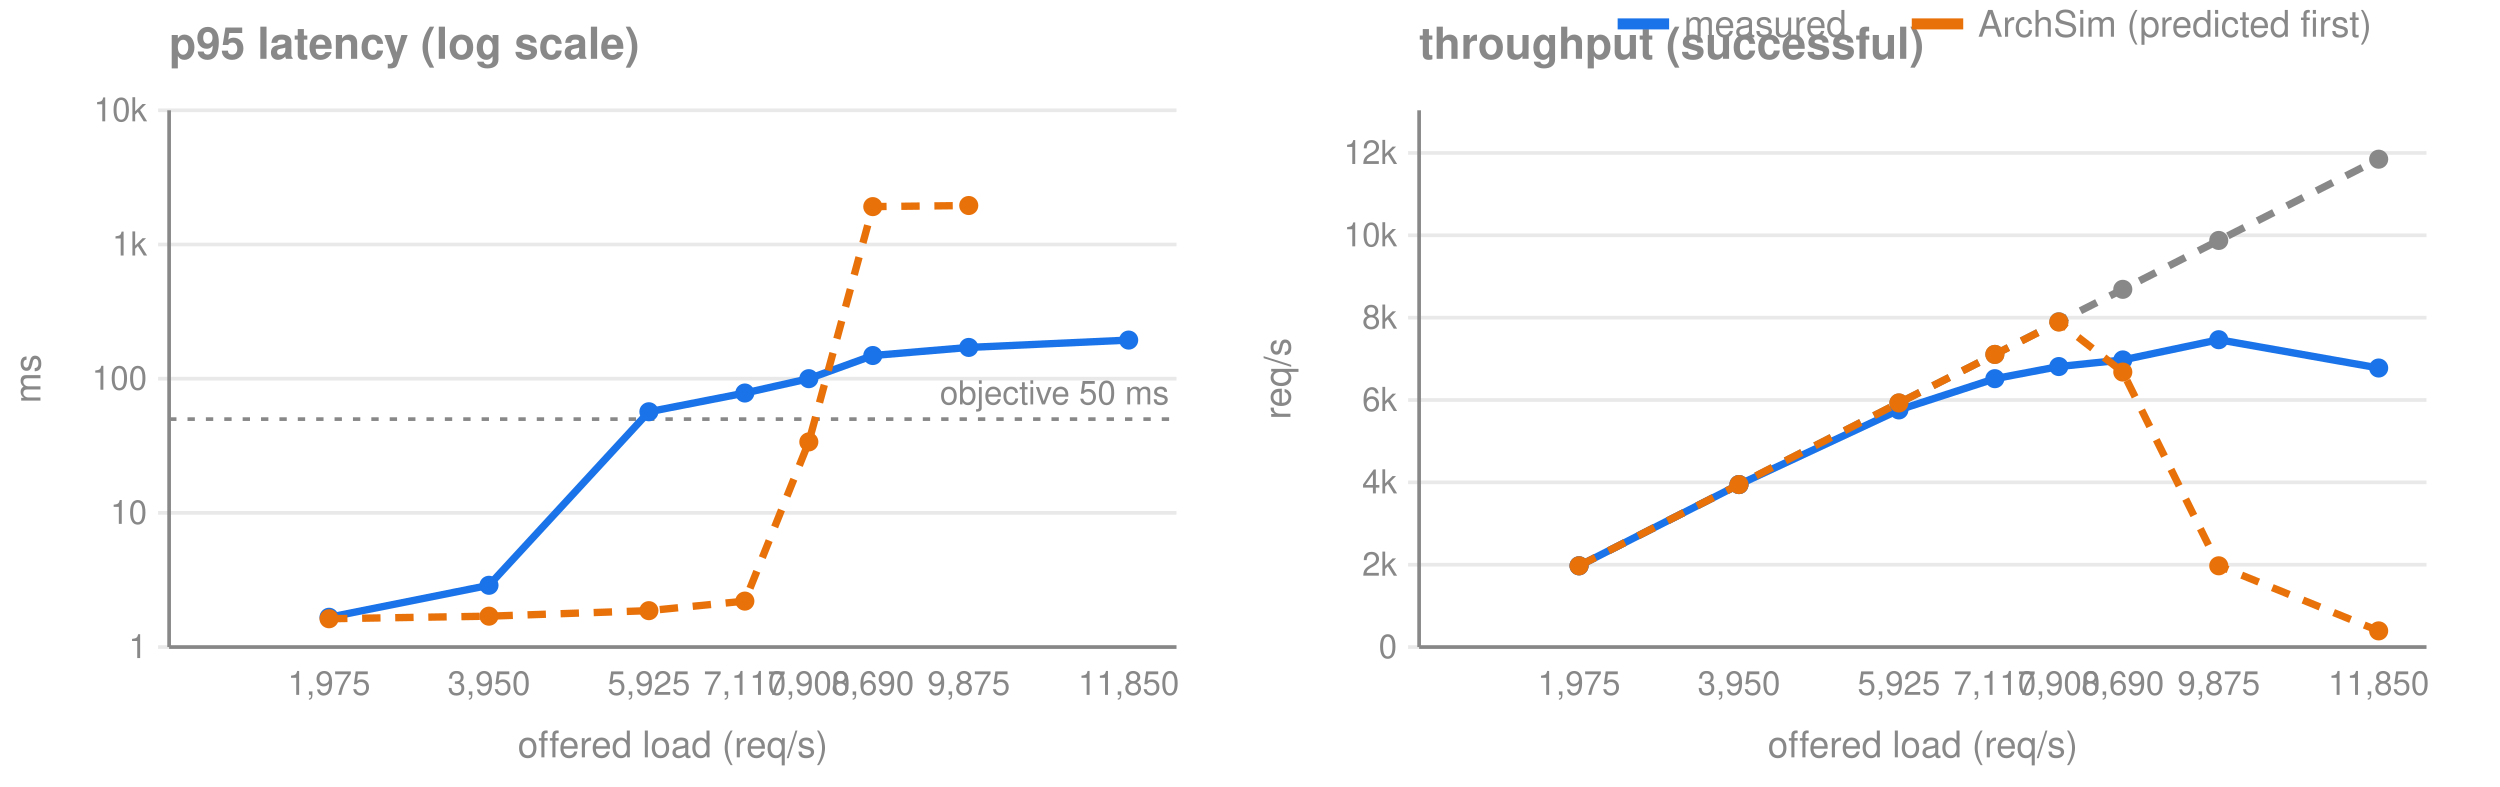
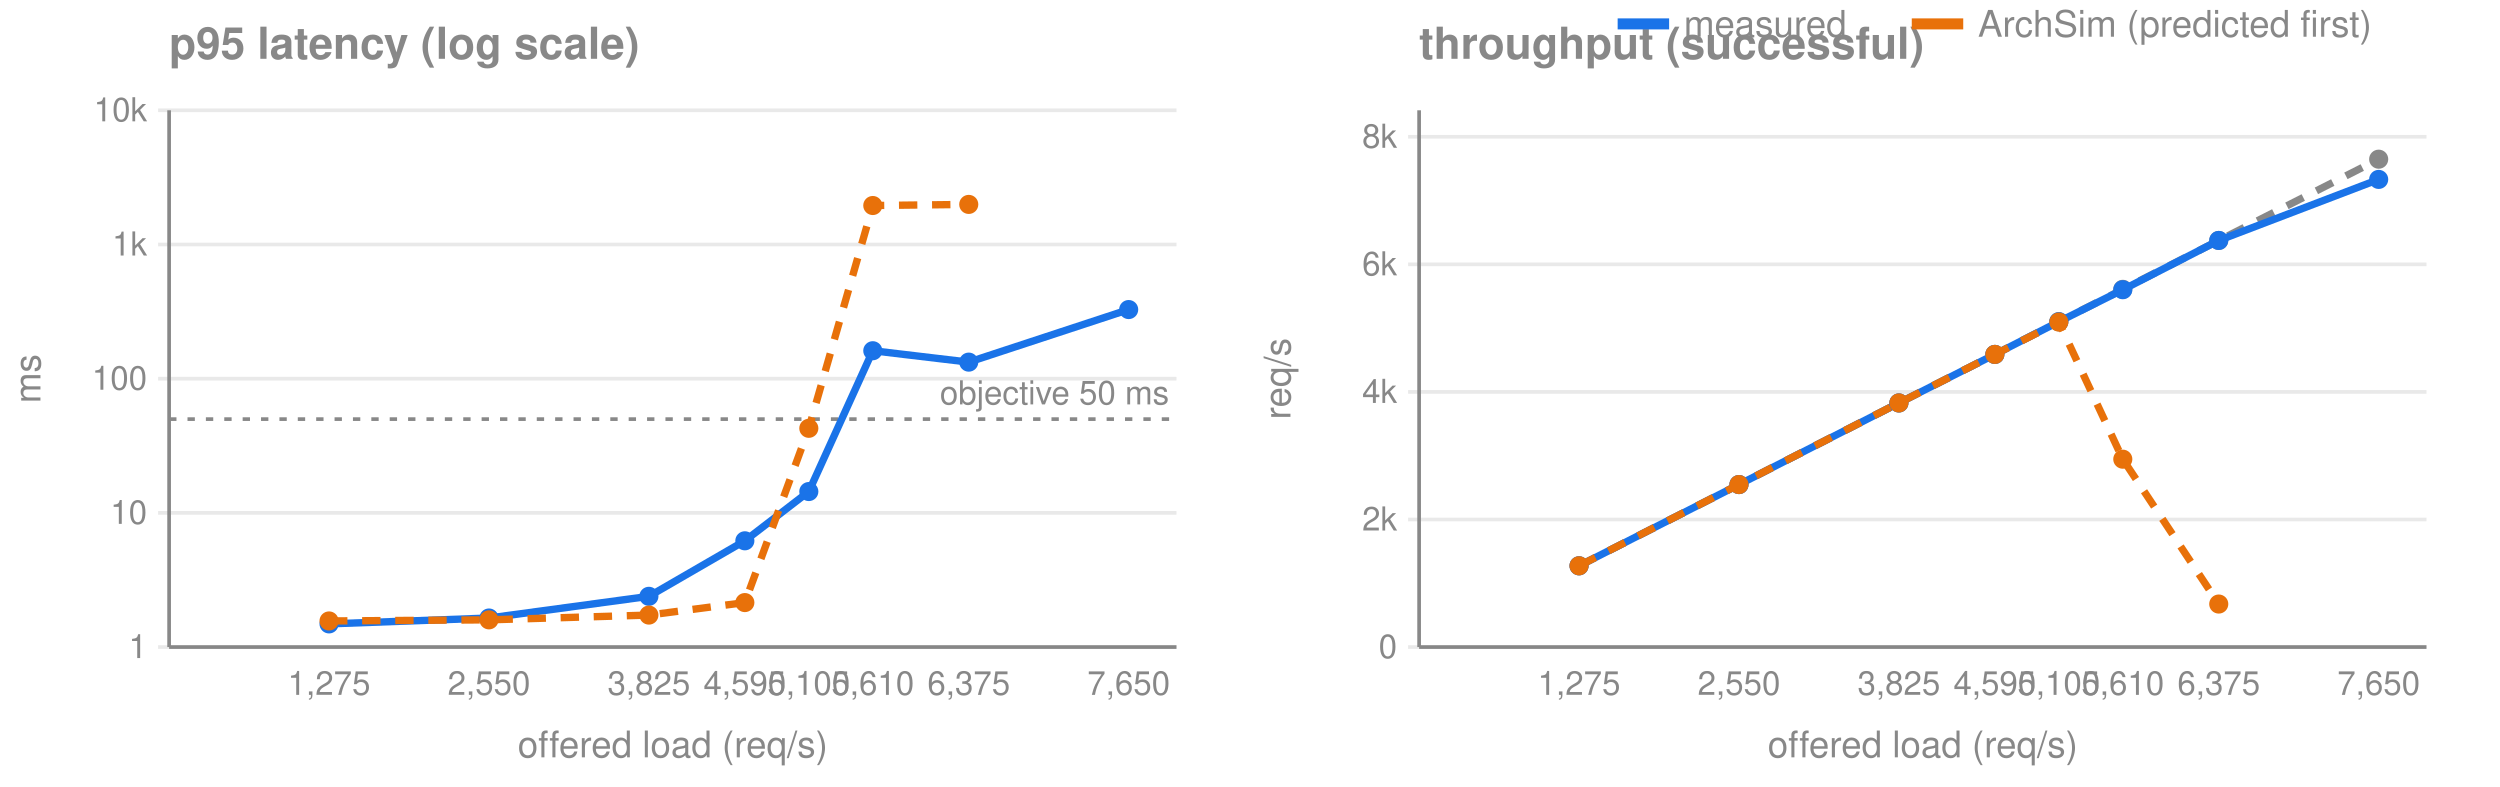
<svg xmlns="http://www.w3.org/2000/svg" viewBox="0 0 680 214" width="680" height="214" font-family="-apple-system, Segoe UI, Helvetica, Arial, sans-serif">
  <text x="46.0" y="16" font-size="12" font-weight="600" fill="#888888">p95 latency (log scale)</text>
  <line x1="46.0" y1="176.0" x2="320.0" y2="176.0" stroke="#888888" stroke-width="1" />
  <line x1="46.0" y1="30.0" x2="46.0" y2="176.0" stroke="#888888" stroke-width="1" />
  <line x1="43.0" y1="176.0" x2="320.0" y2="176.0" stroke="#888888" stroke-opacity="0.18" />
  <text x="40.0" y="179.0" font-size="9" text-anchor="end" fill="#888888">1</text>
  <line x1="43.0" y1="139.5" x2="320.0" y2="139.5" stroke="#888888" stroke-opacity="0.18" />
  <text x="40.0" y="142.5" font-size="9" text-anchor="end" fill="#888888">10</text>
  <line x1="43.0" y1="103.0" x2="320.0" y2="103.0" stroke="#888888" stroke-opacity="0.18" />
  <text x="40.0" y="106.0" font-size="9" text-anchor="end" fill="#888888">100</text>
  <line x1="43.0" y1="66.5" x2="320.0" y2="66.5" stroke="#888888" stroke-opacity="0.18" />
  <text x="40.0" y="69.5" font-size="9" text-anchor="end" fill="#888888">1k</text>
  <line x1="43.0" y1="30.0" x2="320.0" y2="30.0" stroke="#888888" stroke-opacity="0.18" />
  <text x="40.0" y="33.0" font-size="9" text-anchor="end" fill="#888888">10k</text>
-   <text x="89.5" y="189.0" font-size="9" text-anchor="middle" fill="#888888">1,975</text>
-   <text x="133.0" y="189.0" font-size="9" text-anchor="middle" fill="#888888">3,950</text>
-   <text x="176.5" y="189.0" font-size="9" text-anchor="middle" fill="#888888">5,925</text>
-   <text x="202.6" y="189.0" font-size="9" text-anchor="middle" fill="#888888">7,110</text>
-   <text x="220.0" y="189.0" font-size="9" text-anchor="middle" fill="#888888">7,900</text>
-   <text x="237.4" y="189.0" font-size="9" text-anchor="middle" fill="#888888">8,690</text>
-   <text x="263.5" y="189.0" font-size="9" text-anchor="middle" fill="#888888">9,875</text>
-   <text x="307.0" y="189.0" font-size="9" text-anchor="middle" fill="#888888">11,850</text>
+   <text x="89.5" y="189.0" font-size="9" text-anchor="middle" fill="#888888">1,275</text>
+   <text x="133.0" y="189.0" font-size="9" text-anchor="middle" fill="#888888">2,550</text>
+   <text x="176.5" y="189.0" font-size="9" text-anchor="middle" fill="#888888">3,825</text>
+   <text x="202.6" y="189.0" font-size="9" text-anchor="middle" fill="#888888">4,590</text>
+   <text x="220.0" y="189.0" font-size="9" text-anchor="middle" fill="#888888">5,100</text>
+   <text x="237.4" y="189.0" font-size="9" text-anchor="middle" fill="#888888">5,610</text>
+   <text x="263.5" y="189.0" font-size="9" text-anchor="middle" fill="#888888">6,375</text>
+   <text x="307.0" y="189.0" font-size="9" text-anchor="middle" fill="#888888">7,650</text>
  <text x="183.0" y="206.0" font-size="10" text-anchor="middle" fill="#888888">offered load (req/s)</text>
  <text x="11" y="103.0" font-size="10" text-anchor="middle" fill="#888888" transform="rotate(-90 11 103.0)">ms</text>
  <line x1="46.0" y1="114.0" x2="320.0" y2="114.0" stroke="#888888" stroke-dasharray="2 3" />
  <text x="318.0" y="110.0" font-size="9" text-anchor="end" fill="#888888">objective 50 ms</text>
-   <polyline points="89.5,167.9 133.0,159.2 176.5,112.0 202.6,106.9 220.0,103.0 237.4,96.7 263.5,94.5 307.0,92.5" fill="none" stroke="#1a73e8" stroke-width="2" />
-   <circle cx="89.5" cy="167.9" r="2.6" fill="#1a73e8" />
-   <circle cx="133.0" cy="159.2" r="2.6" fill="#1a73e8" />
-   <circle cx="176.5" cy="112.0" r="2.6" fill="#1a73e8" />
-   <circle cx="202.6" cy="106.9" r="2.6" fill="#1a73e8" />
-   <circle cx="220.0" cy="103.0" r="2.6" fill="#1a73e8" />
-   <circle cx="237.4" cy="96.7" r="2.6" fill="#1a73e8" />
-   <circle cx="263.5" cy="94.5" r="2.6" fill="#1a73e8" />
-   <circle cx="307.0" cy="92.5" r="2.6" fill="#1a73e8" />
-   <polyline points="89.5,168.3 133.0,167.6 176.5,166.1 202.6,163.5 220.0,120.2 237.4,56.2 263.5,55.9" fill="none" stroke="#e8710a" stroke-width="2" stroke-dasharray="5 4" />
-   <circle cx="89.5" cy="168.3" r="2.6" fill="#e8710a" />
-   <circle cx="133.0" cy="167.6" r="2.6" fill="#e8710a" />
-   <circle cx="176.5" cy="166.1" r="2.6" fill="#e8710a" />
-   <circle cx="202.6" cy="163.5" r="2.6" fill="#e8710a" />
-   <circle cx="220.0" cy="120.2" r="2.6" fill="#e8710a" />
-   <circle cx="237.4" cy="56.2" r="2.6" fill="#e8710a" />
-   <circle cx="263.5" cy="55.9" r="2.6" fill="#e8710a" />
+   <polyline points="89.5,169.7 133.0,168.1 176.5,162.2 202.6,147.1 220.0,133.7 237.4,95.4 263.5,98.5 307.0,84.2" fill="none" stroke="#1a73e8" stroke-width="2" />
+   <circle cx="89.5" cy="169.7" r="2.6" fill="#1a73e8" />
+   <circle cx="133.0" cy="168.1" r="2.6" fill="#1a73e8" />
+   <circle cx="176.5" cy="162.2" r="2.6" fill="#1a73e8" />
+   <circle cx="202.6" cy="147.1" r="2.6" fill="#1a73e8" />
+   <circle cx="220.0" cy="133.7" r="2.6" fill="#1a73e8" />
+   <circle cx="237.4" cy="95.4" r="2.6" fill="#1a73e8" />
+   <circle cx="263.5" cy="98.5" r="2.6" fill="#1a73e8" />
+   <circle cx="307.0" cy="84.2" r="2.6" fill="#1a73e8" />
+   <polyline points="89.5,168.9 133.0,168.6 176.5,167.3 202.6,163.9 220.0,116.5 237.4,55.9 263.5,55.6" fill="none" stroke="#e8710a" stroke-width="2" stroke-dasharray="5 4" />
+   <circle cx="89.5" cy="168.9" r="2.6" fill="#e8710a" />
+   <circle cx="133.0" cy="168.6" r="2.6" fill="#e8710a" />
+   <circle cx="176.5" cy="167.3" r="2.6" fill="#e8710a" />
+   <circle cx="202.6" cy="163.9" r="2.6" fill="#e8710a" />
+   <circle cx="220.0" cy="116.5" r="2.6" fill="#e8710a" />
+   <circle cx="237.4" cy="55.9" r="2.6" fill="#e8710a" />
+   <circle cx="263.5" cy="55.6" r="2.6" fill="#e8710a" />
  <text x="386.0" y="16" font-size="12" font-weight="600" fill="#888888">throughput (successful)</text>
  <line x1="386.0" y1="176.0" x2="660.0" y2="176.0" stroke="#888888" stroke-width="1" />
  <line x1="386.0" y1="30.0" x2="386.0" y2="176.0" stroke="#888888" stroke-width="1" />
  <line x1="383.0" y1="176.0" x2="660.0" y2="176.0" stroke="#888888" stroke-opacity="0.18" />
  <text x="380.0" y="179.0" font-size="9" text-anchor="end" fill="#888888">0</text>
-   <line x1="383.0" y1="153.6" x2="660.0" y2="153.6" stroke="#888888" stroke-opacity="0.18" />
-   <text x="380.0" y="156.6" font-size="9" text-anchor="end" fill="#888888">2k</text>
-   <line x1="383.0" y1="131.2" x2="660.0" y2="131.2" stroke="#888888" stroke-opacity="0.18" />
-   <text x="380.0" y="134.2" font-size="9" text-anchor="end" fill="#888888">4k</text>
-   <line x1="383.0" y1="108.8" x2="660.0" y2="108.8" stroke="#888888" stroke-opacity="0.18" />
-   <text x="380.0" y="111.8" font-size="9" text-anchor="end" fill="#888888">6k</text>
-   <line x1="383.0" y1="86.4" x2="660.0" y2="86.4" stroke="#888888" stroke-opacity="0.18" />
-   <text x="380.0" y="89.4" font-size="9" text-anchor="end" fill="#888888">8k</text>
-   <line x1="383.0" y1="64.0" x2="660.0" y2="64.0" stroke="#888888" stroke-opacity="0.18" />
-   <text x="380.0" y="67.0" font-size="9" text-anchor="end" fill="#888888">10k</text>
-   <line x1="383.0" y1="41.6" x2="660.0" y2="41.6" stroke="#888888" stroke-opacity="0.18" />
-   <text x="380.0" y="44.6" font-size="9" text-anchor="end" fill="#888888">12k</text>
-   <text x="429.5" y="189.0" font-size="9" text-anchor="middle" fill="#888888">1,975</text>
-   <text x="473.0" y="189.0" font-size="9" text-anchor="middle" fill="#888888">3,950</text>
-   <text x="516.5" y="189.0" font-size="9" text-anchor="middle" fill="#888888">5,925</text>
-   <text x="542.6" y="189.0" font-size="9" text-anchor="middle" fill="#888888">7,110</text>
-   <text x="560.0" y="189.0" font-size="9" text-anchor="middle" fill="#888888">7,900</text>
-   <text x="577.4" y="189.0" font-size="9" text-anchor="middle" fill="#888888">8,690</text>
-   <text x="603.5" y="189.0" font-size="9" text-anchor="middle" fill="#888888">9,875</text>
-   <text x="647.0" y="189.0" font-size="9" text-anchor="middle" fill="#888888">11,850</text>
+   <line x1="383.0" y1="141.3" x2="660.0" y2="141.3" stroke="#888888" stroke-opacity="0.18" />
+   <text x="380.0" y="144.3" font-size="9" text-anchor="end" fill="#888888">2k</text>
+   <line x1="383.0" y1="106.6" x2="660.0" y2="106.6" stroke="#888888" stroke-opacity="0.18" />
+   <text x="380.0" y="109.6" font-size="9" text-anchor="end" fill="#888888">4k</text>
+   <line x1="383.0" y1="71.9" x2="660.0" y2="71.9" stroke="#888888" stroke-opacity="0.18" />
+   <text x="380.0" y="74.9" font-size="9" text-anchor="end" fill="#888888">6k</text>
+   <line x1="383.0" y1="37.2" x2="660.0" y2="37.2" stroke="#888888" stroke-opacity="0.18" />
+   <text x="380.0" y="40.2" font-size="9" text-anchor="end" fill="#888888">8k</text>
+   <text x="429.5" y="189.0" font-size="9" text-anchor="middle" fill="#888888">1,275</text>
+   <text x="473.0" y="189.0" font-size="9" text-anchor="middle" fill="#888888">2,550</text>
+   <text x="516.5" y="189.0" font-size="9" text-anchor="middle" fill="#888888">3,825</text>
+   <text x="542.6" y="189.0" font-size="9" text-anchor="middle" fill="#888888">4,590</text>
+   <text x="560.0" y="189.0" font-size="9" text-anchor="middle" fill="#888888">5,100</text>
+   <text x="577.4" y="189.0" font-size="9" text-anchor="middle" fill="#888888">5,610</text>
+   <text x="603.5" y="189.0" font-size="9" text-anchor="middle" fill="#888888">6,375</text>
+   <text x="647.0" y="189.0" font-size="9" text-anchor="middle" fill="#888888">7,650</text>
  <text x="523.0" y="206.0" font-size="10" text-anchor="middle" fill="#888888">offered load (req/s)</text>
  <text x="351" y="103.0" font-size="10" text-anchor="middle" fill="#888888" transform="rotate(-90 351 103.0)">req/s</text>
  <polyline points="429.5,153.9 473.0,131.8 516.5,109.6 542.6,96.4 560.0,87.5 577.4,78.7 603.5,65.4 647.0,43.3" fill="none" stroke="#888888" stroke-width="2" stroke-dasharray="5 4" />
  <circle cx="429.5" cy="153.9" r="2.6" fill="#888888" />
  <circle cx="473.0" cy="131.8" r="2.6" fill="#888888" />
  <circle cx="516.5" cy="109.6" r="2.6" fill="#888888" />
  <circle cx="542.6" cy="96.4" r="2.6" fill="#888888" />
  <circle cx="560.0" cy="87.5" r="2.6" fill="#888888" />
  <circle cx="577.4" cy="78.7" r="2.6" fill="#888888" />
  <circle cx="603.5" cy="65.4" r="2.6" fill="#888888" />
  <circle cx="647.0" cy="43.3" r="2.6" fill="#888888" />
-   <polyline points="429.5,153.9 473.0,131.8 516.5,111.5 542.6,103.0 560.0,99.7 577.4,97.9 603.5,92.4 647.0,100.1" fill="none" stroke="#1a73e8" stroke-width="2" />
+   <polyline points="429.5,153.9 473.0,131.8 516.5,109.6 542.6,96.4 560.0,87.5 577.4,78.8 603.5,65.4 647.0,48.8" fill="none" stroke="#1a73e8" stroke-width="2" />
  <circle cx="429.5" cy="153.9" r="2.6" fill="#1a73e8" />
  <circle cx="473.0" cy="131.8" r="2.6" fill="#1a73e8" />
-   <circle cx="516.5" cy="111.5" r="2.6" fill="#1a73e8" />
-   <circle cx="542.6" cy="103.0" r="2.6" fill="#1a73e8" />
-   <circle cx="560.0" cy="99.7" r="2.6" fill="#1a73e8" />
-   <circle cx="577.4" cy="97.9" r="2.6" fill="#1a73e8" />
-   <circle cx="603.5" cy="92.4" r="2.6" fill="#1a73e8" />
-   <circle cx="647.0" cy="100.1" r="2.6" fill="#1a73e8" />
-   <polyline points="429.5,153.9 473.0,131.8 516.5,109.6 542.6,96.4 560.0,87.6 577.4,101.2 603.5,153.9 647.0,171.6" fill="none" stroke="#e8710a" stroke-width="2" stroke-dasharray="5 4" />
+   <circle cx="516.5" cy="109.6" r="2.6" fill="#1a73e8" />
+   <circle cx="542.6" cy="96.4" r="2.6" fill="#1a73e8" />
+   <circle cx="560.0" cy="87.5" r="2.6" fill="#1a73e8" />
+   <circle cx="577.4" cy="78.8" r="2.6" fill="#1a73e8" />
+   <circle cx="603.5" cy="65.4" r="2.6" fill="#1a73e8" />
+   <circle cx="647.0" cy="48.8" r="2.6" fill="#1a73e8" />
+   <polyline points="429.5,153.9 473.0,131.8 516.5,109.6 542.6,96.4 560.0,87.6 577.4,124.9 603.5,164.3" fill="none" stroke="#e8710a" stroke-width="2" stroke-dasharray="5 4" />
  <circle cx="429.5" cy="153.9" r="2.6" fill="#e8710a" />
  <circle cx="473.0" cy="131.8" r="2.6" fill="#e8710a" />
  <circle cx="516.5" cy="109.6" r="2.6" fill="#e8710a" />
  <circle cx="542.6" cy="96.4" r="2.6" fill="#e8710a" />
  <circle cx="560.0" cy="87.6" r="2.6" fill="#e8710a" />
-   <circle cx="577.4" cy="101.2" r="2.6" fill="#e8710a" />
-   <circle cx="603.5" cy="153.9" r="2.6" fill="#e8710a" />
-   <circle cx="647.0" cy="171.6" r="2.6" fill="#e8710a" />
+   <circle cx="577.4" cy="124.9" r="2.6" fill="#e8710a" />
+   <circle cx="603.5" cy="164.3" r="2.6" fill="#e8710a" />
  <rect x="440" y="5" width="14" height="3" fill="#1a73e8" />
  <text x="458" y="10" font-size="10" fill="#888888">measured</text>
  <rect x="520" y="5" width="14" height="3" fill="#e8710a" />
  <text x="538" y="10" font-size="10" fill="#888888">ArchSim (predicted first)</text>
</svg>
